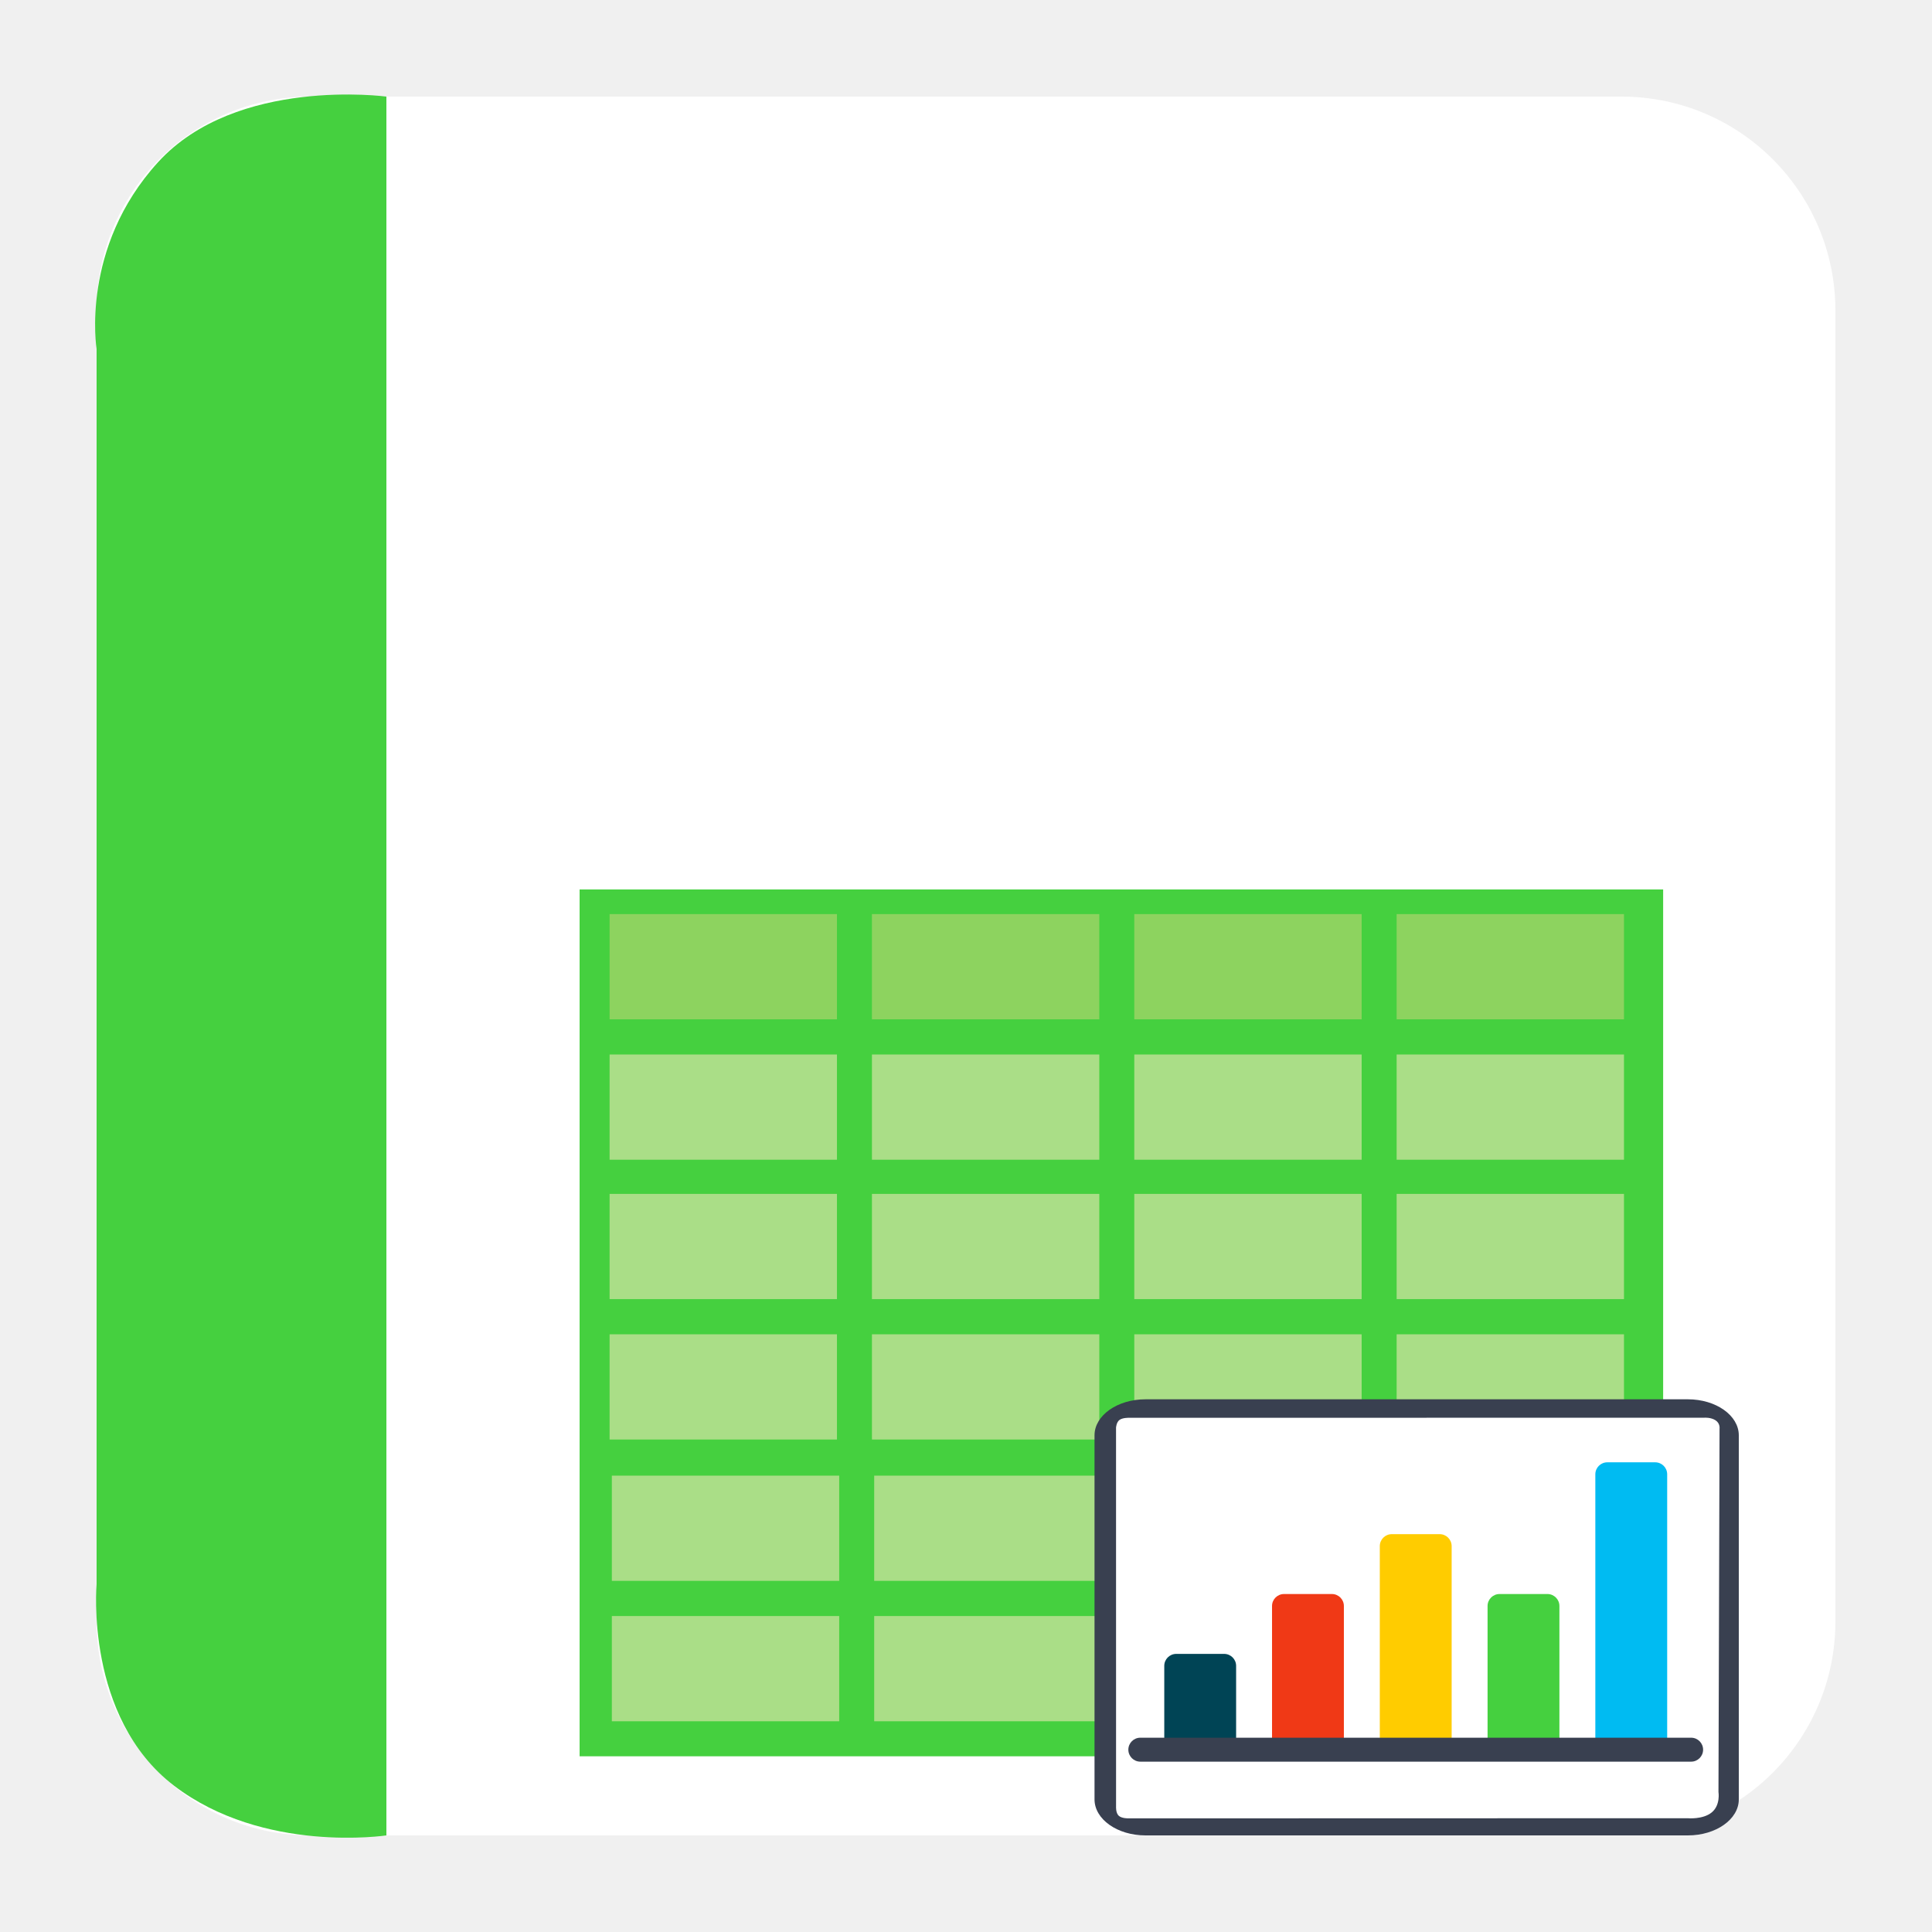
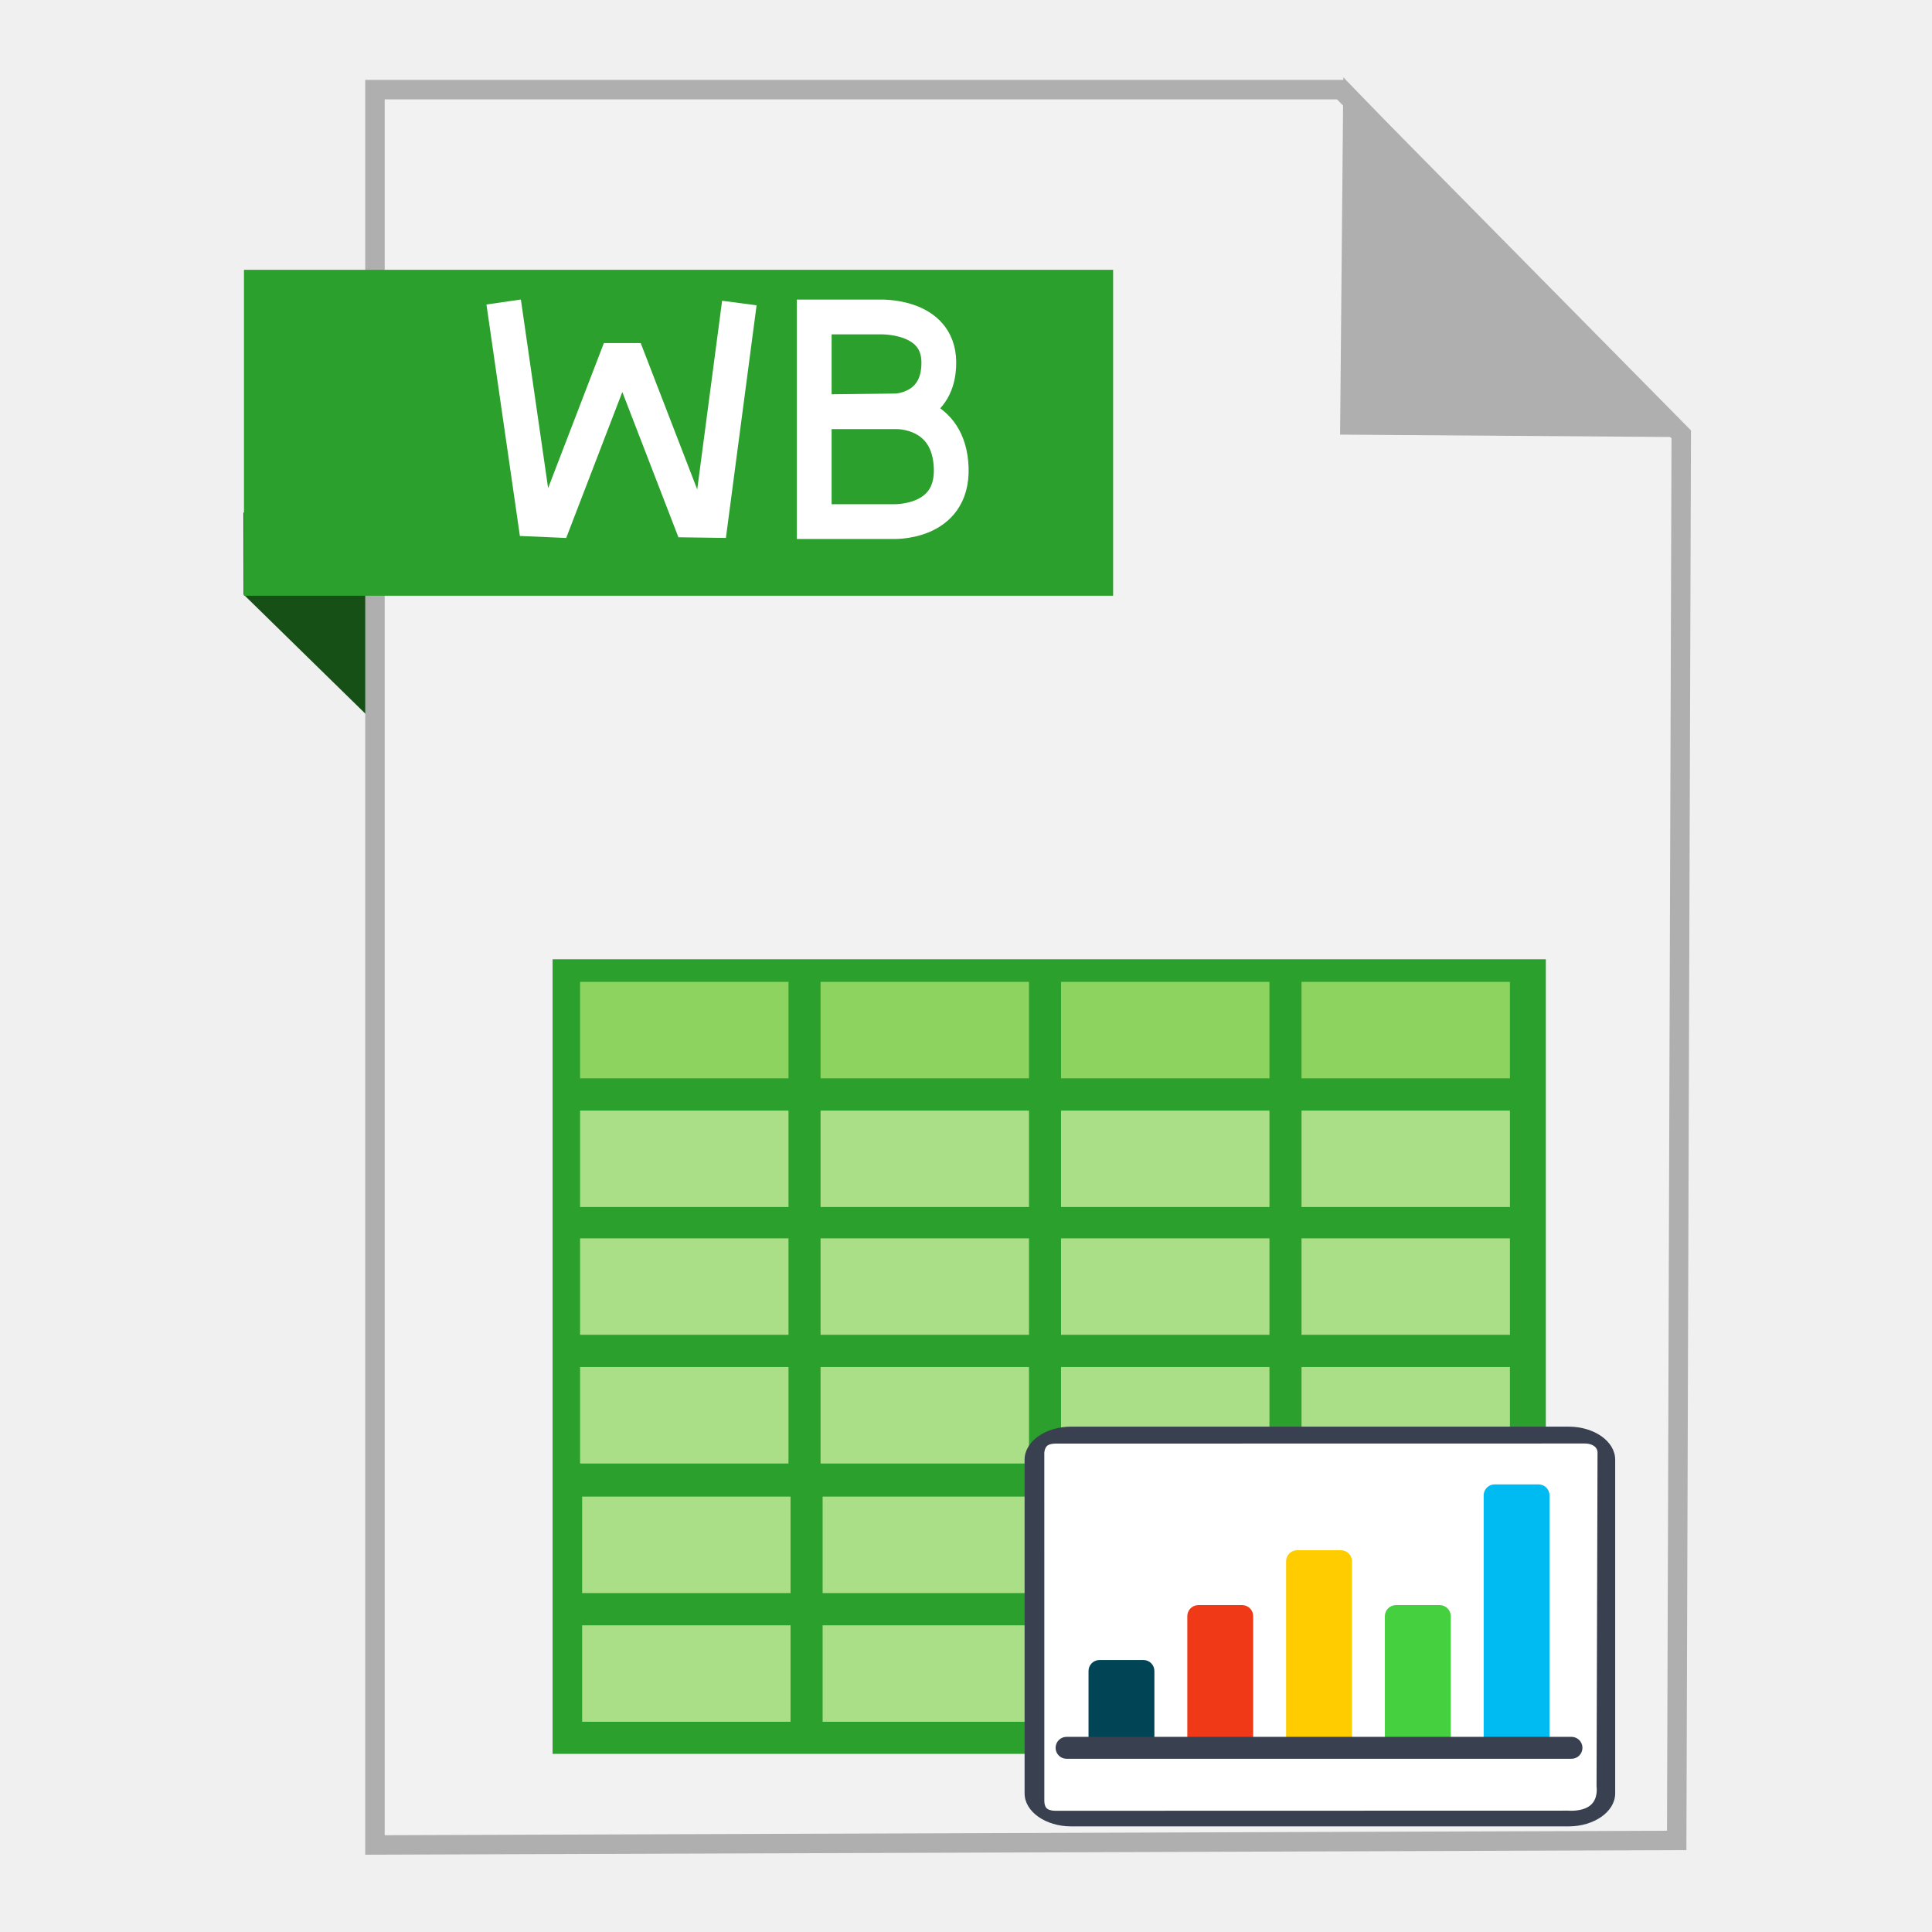
<svg xmlns="http://www.w3.org/2000/svg" width="500" height="500" id="svg2" version="1.1">
  <defs id="defs4" />
  <g id="layer1" transform="translate(0,-552.3622)">
-     <rect style="fill:#ffffff;fill-opacity:1;stroke:none" id="rect3000" width="450" height="450" x="25" y="577.362" ry="55.366" />
-     <path style="fill:#45d03f;stroke:none;stroke-width:1px;stroke-linecap:butt;stroke-linejoin:miter;stroke-opacity:1;fill-opacity:1" d="M 100,475 100,25 C 100,25 61.202,19.759 40.94,41.935 20.678,64.111 25,90.3 25,90.3 L 25,410 c 0,0 -3.105,34.449 20.038,52.138 C 68.182,479.826 100,475 100,475 z" id="path3770" transform="translate(0,552.3622)" />
-     <rect style="fill:#45d03f;fill-opacity:1;stroke:none" id="rect3932" width="280.422" height="224.338" x="150" y="782.551" />
-     <rect style="fill:#8dd35f;fill-opacity:1;stroke:none" id="rect3771" width="58.841" height="27.233" x="157.764" y="788.929" />
-     <rect style="fill:#8dd35f;fill-opacity:1;stroke:none" id="rect3771-7" width="58.841" height="27.233" x="225.658" y="788.929" />
-     <rect style="fill:#8dd35f;fill-opacity:1;stroke:none" id="rect3771-7-5" width="58.841" height="27.233" x="293.552" y="788.929" />
-     <rect style="fill:#8dd35f;fill-opacity:1;stroke:none" id="rect3771-7-5-3" width="58.841" height="27.233" x="361.445" y="788.929" />
-     <rect style="fill:#aade87;fill-opacity:1;stroke:none" id="rect3771-5" width="58.841" height="27.233" x="157.764" y="825.266" />
-     <rect style="fill:#aade87;fill-opacity:1;stroke:none" id="rect3771-7-6" width="58.841" height="27.233" x="225.658" y="825.266" />
-     <rect style="fill:#aade87;fill-opacity:1;stroke:none" id="rect3771-7-5-2" width="58.841" height="27.233" x="293.552" y="825.266" />
-     <rect style="fill:#aade87;fill-opacity:1;stroke:none" id="rect3771-7-5-3-9" width="58.841" height="27.233" x="361.446" y="825.266" />
-     <rect style="fill:#aade87;fill-opacity:1;stroke:none" id="rect3771-1" width="58.841" height="27.233" x="157.764" y="861.34" />
-     <rect style="fill:#aade87;fill-opacity:1;stroke:none" id="rect3771-7-2" width="58.841" height="27.233" x="225.658" y="861.34" />
-     <rect style="fill:#aade87;fill-opacity:1;stroke:none" id="rect3771-7-5-7" width="58.841" height="27.233" x="293.552" y="861.34" />
-     <rect style="fill:#aade87;fill-opacity:1;stroke:none" id="rect3771-7-5-3-0" width="58.841" height="27.233" x="361.445" y="861.34" />
-     <rect style="fill:#aade87;fill-opacity:1;stroke:none" id="rect3771-5-9" width="58.841" height="27.233" x="157.764" y="897.677" />
-     <rect style="fill:#aade87;fill-opacity:1;stroke:none" id="rect3771-7-6-3" width="58.841" height="27.233" x="225.658" y="897.677" />
-     <rect style="fill:#aade87;fill-opacity:1;stroke:none" id="rect3771-7-5-2-6" width="58.841" height="27.233" x="293.552" y="897.677" />
-     <rect style="fill:#aade87;fill-opacity:1;stroke:none" id="rect3771-7-5-3-9-0" width="58.841" height="27.233" x="361.446" y="897.677" />
-     <rect style="fill:#aade87;fill-opacity:1;stroke:none" id="rect3771-6" width="58.841" height="27.233" x="158.345" y="934.256" />
-     <rect style="fill:#aade87;fill-opacity:1;stroke:none" id="rect3771-7-26" width="58.841" height="27.233" x="226.239" y="934.256" />
-     <rect style="fill:#aade87;fill-opacity:1;stroke:none" id="rect3771-7-5-1" width="58.841" height="27.233" x="294.133" y="934.256" />
-     <rect style="fill:#aade87;fill-opacity:1;stroke:none" id="rect3771-7-5-3-8" width="58.841" height="27.233" x="362.027" y="934.256" />
-     <rect style="fill:#aade87;fill-opacity:1;stroke:none" id="rect3771-5-7" width="58.841" height="27.233" x="158.345" y="970.593" />
-     <rect style="fill:#aade87;fill-opacity:1;stroke:none" id="rect3771-7-6-9" width="58.841" height="27.233" x="226.239" y="970.593" />
-     <rect style="fill:#aade87;fill-opacity:1;stroke:none" id="rect3771-7-5-2-2" width="58.841" height="27.233" x="294.133" y="970.593" />
-     <rect style="fill:#aade87;fill-opacity:1;stroke:none" id="rect3771-7-5-3-9-02" width="58.841" height="27.233" x="362.027" y="970.593" />
-     <g id="g3961" transform="matrix(0.4387843,0,0,0.4387845,54.21653,816.9177)">
+     <path style="fill:#165016;fill-opacity:1;fill-rule:evenodd;stroke:none;stroke-width:1px;stroke-linecap:butt;stroke-linejoin:miter;stroke-opacity:1" d="M 63.039,706.212 116.261,758.311 114.601,685.269 63,685.024 Z" id="path4230" />
+     <path style="fill:#f2f2f2;fill-rule:evenodd;stroke:#afafaf;stroke-width:5.035;stroke-linecap:butt;stroke-linejoin:miter;stroke-miterlimit:4;stroke-dasharray:none;stroke-opacity:1" d="m 97.041,1029.836 336.888,-1.174 1.174,-363.886 -88.037,-89.211 -250.025,0 z" id="path3364" />
+     <path style="fill:#afafaf;fill-opacity:1;fill-rule:evenodd;stroke:#afafaf;stroke-width:5.035;stroke-linecap:butt;stroke-linejoin:miter;stroke-miterlimit:4;stroke-dasharray:none;stroke-opacity:1" d="m 431.519,662.931 -82.164,-0.587 0.759,-83.804 z" id="path4166" />
+     <rect style="fill:#2ca02c;fill-opacity:1;stroke:none;stroke-width:5;stroke-miterlimit:4;stroke-dasharray:none;stroke-opacity:1" id="rect4228" width="224.936" height="84.351" x="63.14" y="622.188" />
+     <rect style="fill:#2ca02c;fill-opacity:1;stroke:none" id="rect3932" width="257.054" height="205.643" x="143.007" y="800.621" />
+     <rect style="fill:#8dd35f;fill-opacity:1;stroke:none" id="rect3771" width="53.938" height="24.964" x="150.124" y="806.467" />
+     <rect style="fill:#8dd35f;fill-opacity:1;stroke:none" id="rect3771-7" width="53.938" height="24.964" x="212.36" y="806.467" />
+     <rect style="fill:#8dd35f;fill-opacity:1;stroke:none" id="rect3771-7-5" width="53.938" height="24.964" x="274.596" y="806.467" />
+     <rect style="fill:#8dd35f;fill-opacity:1;stroke:none" id="rect3771-7-5-3" width="53.938" height="24.964" x="336.832" y="806.467" />
+     <rect style="fill:#aade87;fill-opacity:1;stroke:none" id="rect3771-5" width="53.938" height="24.964" x="150.124" y="839.777" />
+     <rect style="fill:#aade87;fill-opacity:1;stroke:none" id="rect3771-7-6" width="53.938" height="24.964" x="212.36" y="839.777" />
+     <rect style="fill:#aade87;fill-opacity:1;stroke:none" id="rect3771-7-5-2" width="53.938" height="24.964" x="274.596" y="839.777" />
+     <rect style="fill:#aade87;fill-opacity:1;stroke:none" id="rect3771-7-5-3-9" width="53.938" height="24.964" x="336.832" y="839.777" />
+     <rect style="fill:#aade87;fill-opacity:1;stroke:none" id="rect3771-1" width="53.938" height="24.964" x="150.124" y="872.844" />
+     <rect style="fill:#aade87;fill-opacity:1;stroke:none" id="rect3771-7-2" width="53.938" height="24.964" x="212.36" y="872.844" />
+     <rect style="fill:#aade87;fill-opacity:1;stroke:none" id="rect3771-7-5-7" width="53.938" height="24.964" x="274.596" y="872.844" />
+     <rect style="fill:#aade87;fill-opacity:1;stroke:none" id="rect3771-7-5-3-0" width="53.938" height="24.964" x="336.832" y="872.844" />
+     <rect style="fill:#aade87;fill-opacity:1;stroke:none" id="rect3771-5-9" width="53.938" height="24.964" x="150.124" y="906.153" />
+     <rect style="fill:#aade87;fill-opacity:1;stroke:none" id="rect3771-7-6-3" width="53.938" height="24.964" x="212.36" y="906.153" />
+     <rect style="fill:#aade87;fill-opacity:1;stroke:none" id="rect3771-7-5-2-6" width="53.938" height="24.964" x="274.596" y="906.153" />
+     <rect style="fill:#aade87;fill-opacity:1;stroke:none" id="rect3771-7-5-3-9-0" width="53.938" height="24.964" x="336.832" y="906.153" />
+     <rect style="fill:#aade87;fill-opacity:1;stroke:none" id="rect3771-6" width="53.938" height="24.964" x="150.657" y="939.684" />
+     <rect style="fill:#aade87;fill-opacity:1;stroke:none" id="rect3771-7-26" width="53.938" height="24.964" x="212.893" y="939.684" />
+     <rect style="fill:#aade87;fill-opacity:1;stroke:none" id="rect3771-7-5-1" width="53.938" height="24.964" x="275.129" y="939.684" />
+     <rect style="fill:#aade87;fill-opacity:1;stroke:none" id="rect3771-7-5-3-8" width="53.938" height="24.964" x="337.365" y="939.684" />
+     <rect style="fill:#aade87;fill-opacity:1;stroke:none" id="rect3771-5-7" width="53.938" height="24.964" x="150.657" y="972.993" />
+     <rect style="fill:#aade87;fill-opacity:1;stroke:none" id="rect3771-7-6-9" width="53.938" height="24.964" x="212.893" y="972.993" />
+     <rect style="fill:#aade87;fill-opacity:1;stroke:none" id="rect3771-7-5-2-2" width="53.938" height="24.964" x="275.129" y="972.993" />
+     <rect style="fill:#aade87;fill-opacity:1;stroke:none" id="rect3771-7-5-3-9-02" width="53.938" height="24.964" x="337.365" y="972.993" />
+     <g id="g3961" transform="matrix(0.402219,0,0,0.4022192,55.20511,832.1236)">
      <rect transform="matrix(0,1,-1,0,0,0)" rx="21.248" ry="30.048" y="-902" x="222.392" height="380" width="257.215" id="rect3003" style="fill:#394050;fill-opacity:1;stroke:none" />
      <path id="path3773" d="m 888.293,234.787 c -2.799,-1.831 -6.494,-1.539 -6.494,-1.539 l -316.33,0.054 -23.191,0.003 c 0,0 -3.627,-0.12 -5.518,1.235 -1.891,1.355 -2.069,4.582 -2.069,4.582 l 0.014,223.475 c 0,0 -0.256,3.743 1.577,5.427 1.833,1.684 5.906,1.536 5.906,1.536 l 329.589,-0.085 c 0,0 9.017,0.885 14.271,-3.435 5.254,-4.32 3.96,-12.046 3.96,-12.046 l 0.634,-214.343 c 0,0 0.448,-3.032 -2.35,-4.864 z" style="fill:#ffffff;stroke:none" />
-       <path id="path17" d="m 725.571,429.053 h -28.249 c -3.9,0 -7.063,-3.163 -7.063,-7.063 V 308.992 c 0,-3.9 3.163,-7.063 7.063,-7.063 h 28.249 c 3.9,0 7.063,3.163 7.063,7.063 V 421.99 c 0,3.9 -3.163,7.063 -7.063,7.063 z" style="fill:#ffcc00" />
-       <path id="path21" d="m 662.01,429.053 h -28.249 c -3.9,0 -7.063,-3.163 -7.063,-7.063 v -77.686 c 0,-3.9 3.163,-7.063 7.063,-7.063 h 28.249 c 3.9,0 7.063,3.163 7.063,7.063 V 421.99 c 0,3.9 -3.163,7.063 -7.063,7.063 z" style="fill:#f03916;fill-opacity:1" />
-       <path id="path25" d="m 598.449,429.053 h -28.249 c -3.9,0 -7.063,-3.163 -7.063,-7.063 v -42.375 c 0,-3.9 3.163,-7.063 7.063,-7.063 h 28.249 c 3.9,0 7.063,3.163 7.063,7.063 V 421.99 c -7.9e-4,3.9 -3.163,7.063 -7.063,7.063 z" style="fill:#004455" />
-       <path id="path29" d="m 789.132,429.053 h -28.249 c -3.9,0 -7.063,-3.163 -7.063,-7.063 v -77.686 c 0,-3.9 3.163,-7.063 7.063,-7.063 h 28.249 c 3.9,0 7.063,3.163 7.063,7.063 V 421.99 c 0,3.9 -3.163,7.063 -7.063,7.063 z" style="fill:#45d03f;fill-opacity:1" />
-       <path id="path33" d="m 852.694,429.053 h -28.249 c -3.9,0 -7.063,-3.163 -7.063,-7.063 V 266.618 c 0,-3.9 3.163,-7.063 7.063,-7.063 h 28.249 c 3.9,0 7.063,3.163 7.063,7.063 V 421.99 c -8e-4,3.9 -3.163,7.063 -7.063,7.063 z" style="fill:#00bbf2;fill-opacity:1" />
-       <path id="path37" d="M 873.881,436.114 H 549.012 c -3.9,0 -7.063,-3.163 -7.063,-7.063 l 0,0 c 0,-3.9 3.163,-7.063 7.063,-7.063 h 324.869 c 3.9,0 7.063,3.163 7.063,7.063 l 0,0 c -8e-4,3.902 -3.163,7.063 -7.064,7.063 z" style="fill:#394050" />
+       <path id="path17" d="m 725.571,429.053 -28.249,0 c -3.9,0 -7.063,-3.163 -7.063,-7.063 l 0,-112.998 c 0,-3.9 3.163,-7.063 7.063,-7.063 l 28.249,0 c 3.9,0 7.063,3.163 7.063,7.063 l 0,112.998 c 0,3.9 -3.163,7.063 -7.063,7.063 z" style="fill:#ffcc00" />
+       <path id="path21" d="m 662.01,429.053 -28.249,0 c -3.9,0 -7.063,-3.163 -7.063,-7.063 l 0,-77.686 c 0,-3.9 3.163,-7.063 7.063,-7.063 l 28.249,0 c 3.9,0 7.063,3.163 7.063,7.063 l 0,77.686 c 0,3.9 -3.163,7.063 -7.063,7.063 z" style="fill:#f03916;fill-opacity:1" />
+       <path id="path25" d="m 598.449,429.053 -28.249,0 c -3.9,0 -7.063,-3.163 -7.063,-7.063 l 0,-42.375 c 0,-3.9 3.163,-7.063 7.063,-7.063 l 28.249,0 c 3.9,0 7.063,3.163 7.063,7.063 l 0,42.375 c -7.9e-4,3.9 -3.163,7.063 -7.063,7.063 z" style="fill:#004455" />
+       <path id="path29" d="m 789.132,429.053 -28.249,0 c -3.9,0 -7.063,-3.163 -7.063,-7.063 l 0,-77.686 c 0,-3.9 3.163,-7.063 7.063,-7.063 l 28.249,0 c 3.9,0 7.063,3.163 7.063,7.063 l 0,77.686 c 0,3.9 -3.163,7.063 -7.063,7.063 z" style="fill:#45d03f;fill-opacity:1" />
+       <path id="path33" d="m 852.694,429.053 -28.249,0 c -3.9,0 -7.063,-3.163 -7.063,-7.063 l 0,-155.372 c 0,-3.9 3.163,-7.063 7.063,-7.063 l 28.249,0 c 3.9,0 7.063,3.163 7.063,7.063 l 0,155.372 c -8e-4,3.9 -3.163,7.063 -7.063,7.063 z" style="fill:#00bbf2;fill-opacity:1" />
+       <path id="path37" d="m 873.881,436.114 -324.868,0 c -3.9,0 -7.063,-3.163 -7.063,-7.063 l 0,0 c 0,-3.9 3.163,-7.063 7.063,-7.063 l 324.869,0 c 3.9,0 7.063,3.163 7.063,7.063 l 0,0 c -8e-4,3.902 -3.163,7.063 -7.064,7.063 z" style="fill:#394050" />
    </g>
+     <path style="fill:none;fill-rule:evenodd;stroke:#ffffff;stroke-width:9;stroke-linecap:butt;stroke-linejoin:miter;stroke-miterlimit:4;stroke-dasharray:none;stroke-opacity:1" d="m 130.346,630.522 8.121,56.211 5.026,0.219 15.881,-41.305 3.351,0 15.954,41.305 5.245,0.073 7.418,-56.236" id="path4260-2" />
+     <path style="fill:none;fill-rule:evenodd;stroke:#ffffff;stroke-width:9;stroke-linecap:butt;stroke-linejoin:miter;stroke-miterlimit:4;stroke-dasharray:none;stroke-opacity:1" d="m 210.719,634.398 0,52.953 20.192,1e-5 c 0,0 15.791,0.825 15.26,-13.953 -0.531,-14.778 -14.023,-14.481 -14.023,-14.481 l -18.132,0 17.926,-0.206 c 0,0 11.154,-0.296 11.023,-12.672 -0.131,-12.376 -15.453,-11.641 -15.453,-11.641 z" id="path4224" />
  </g>
</svg>
